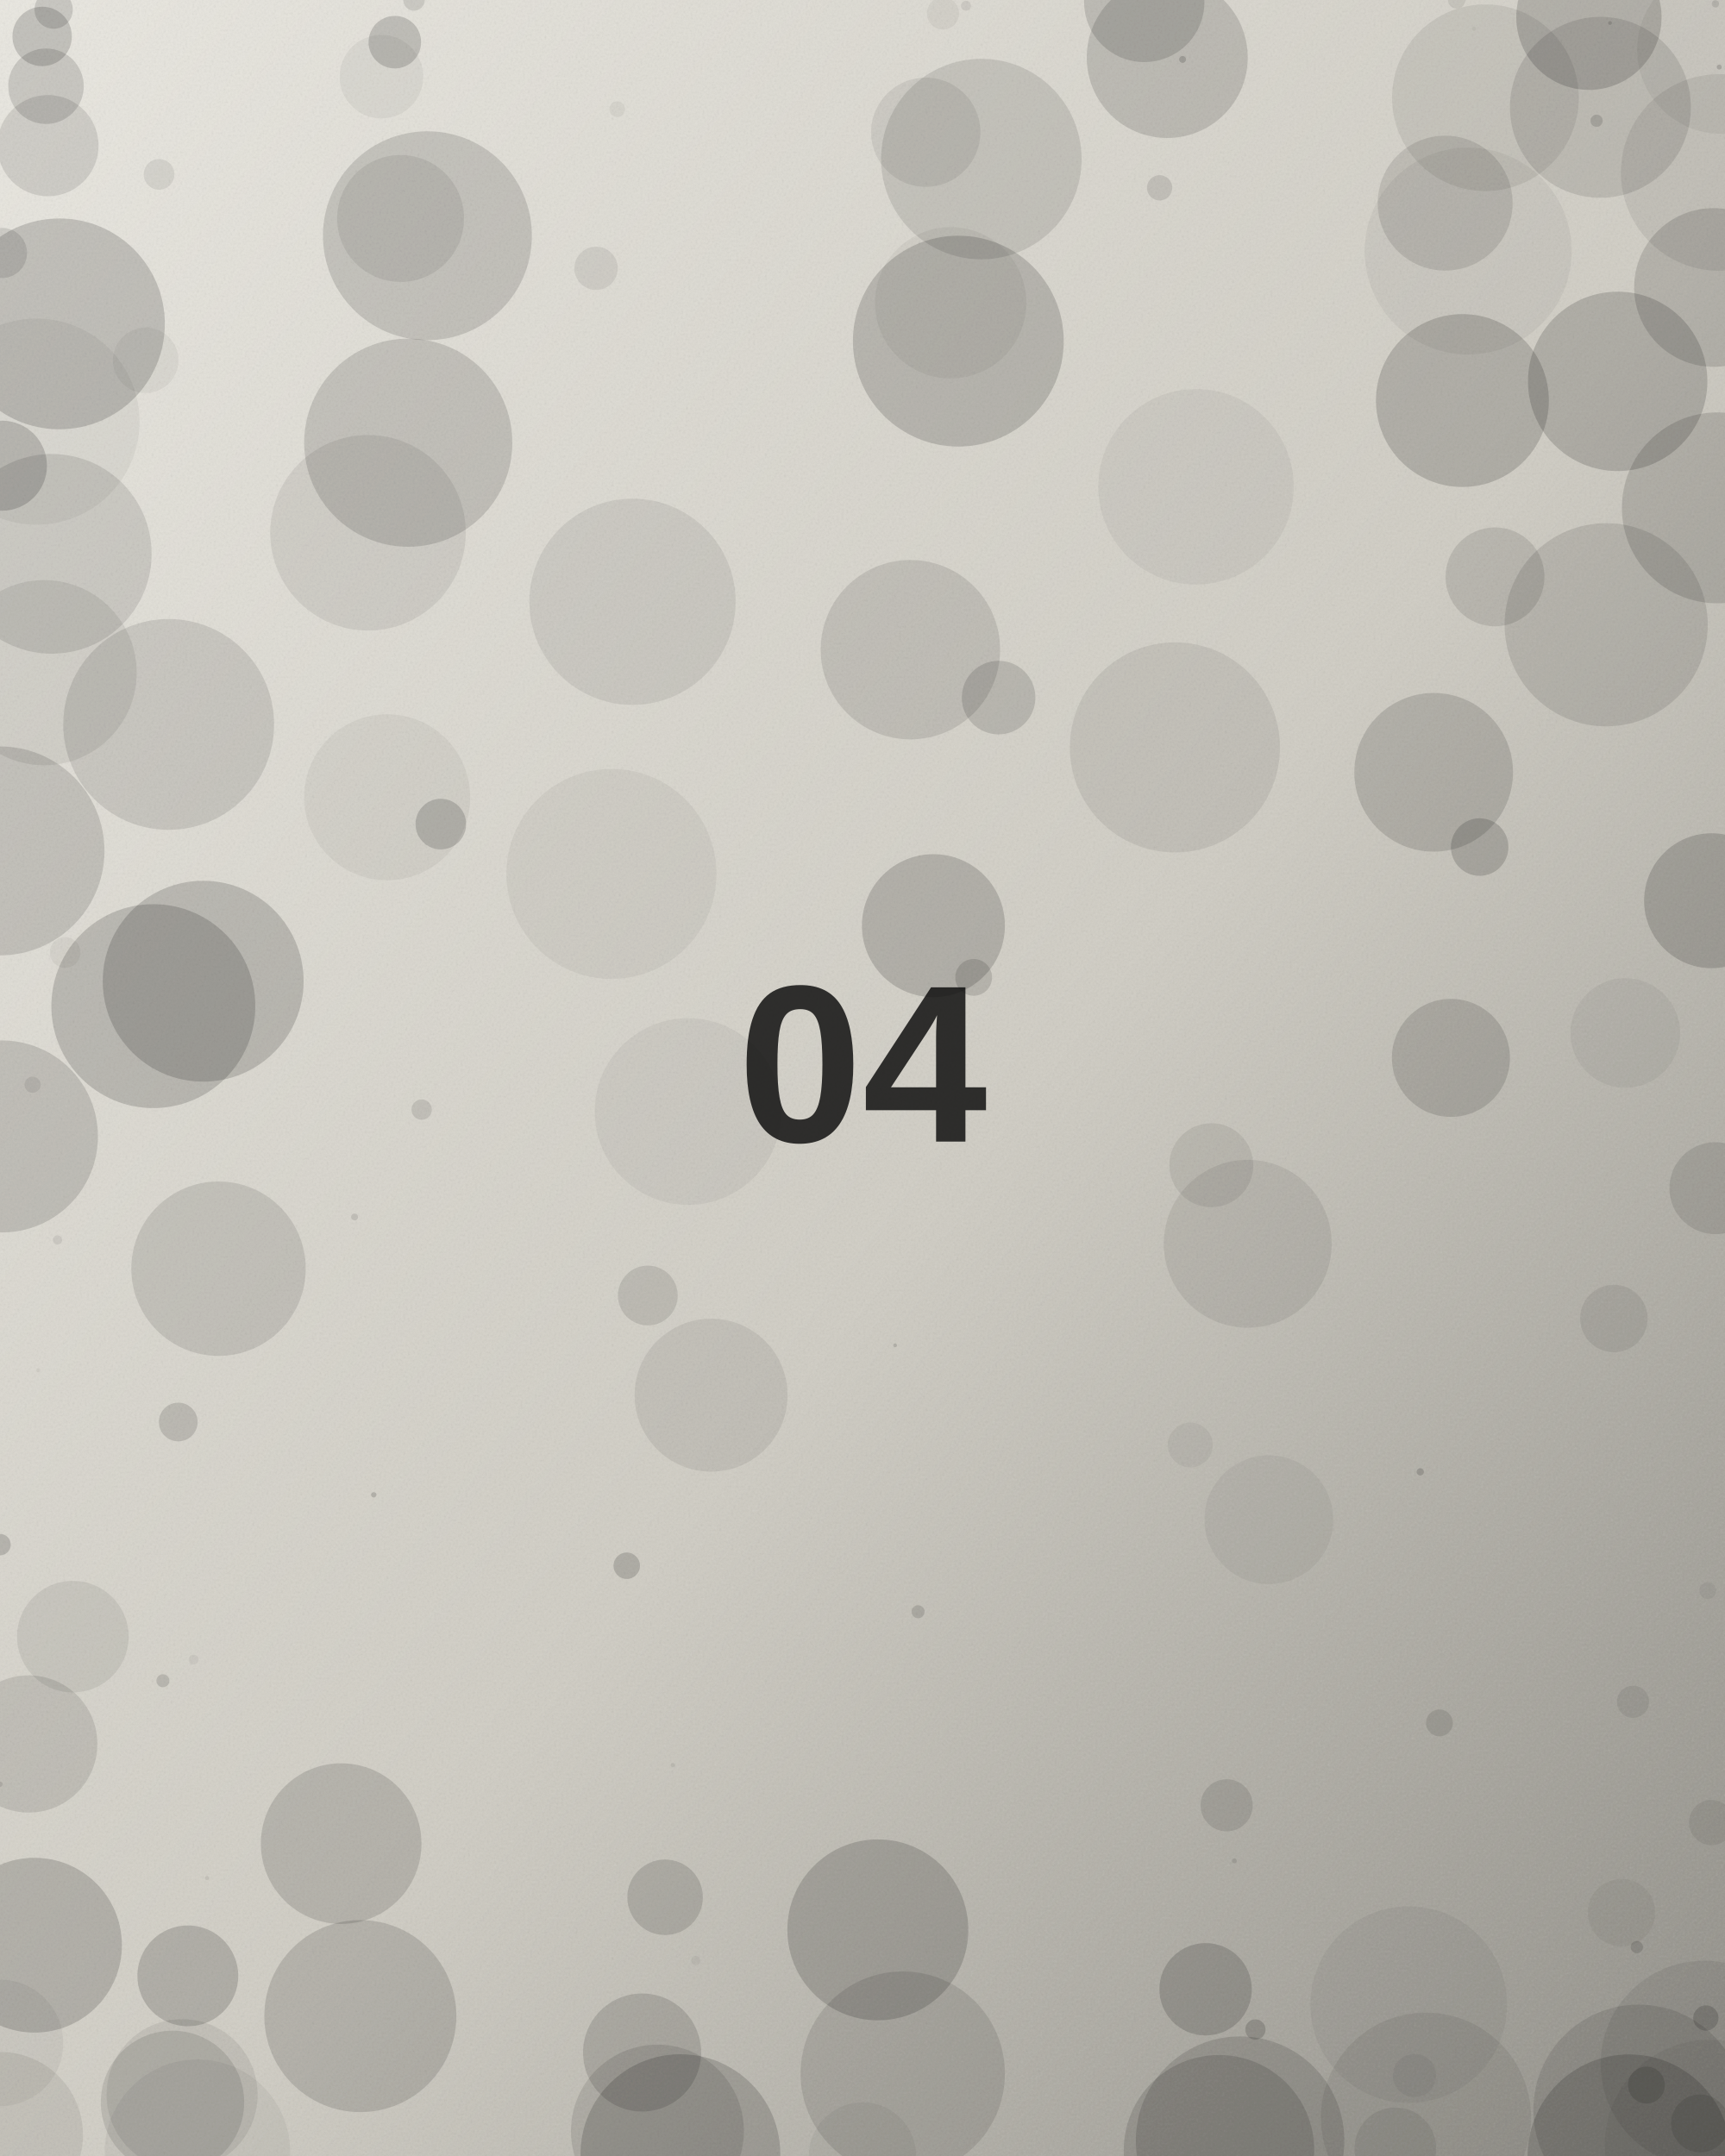
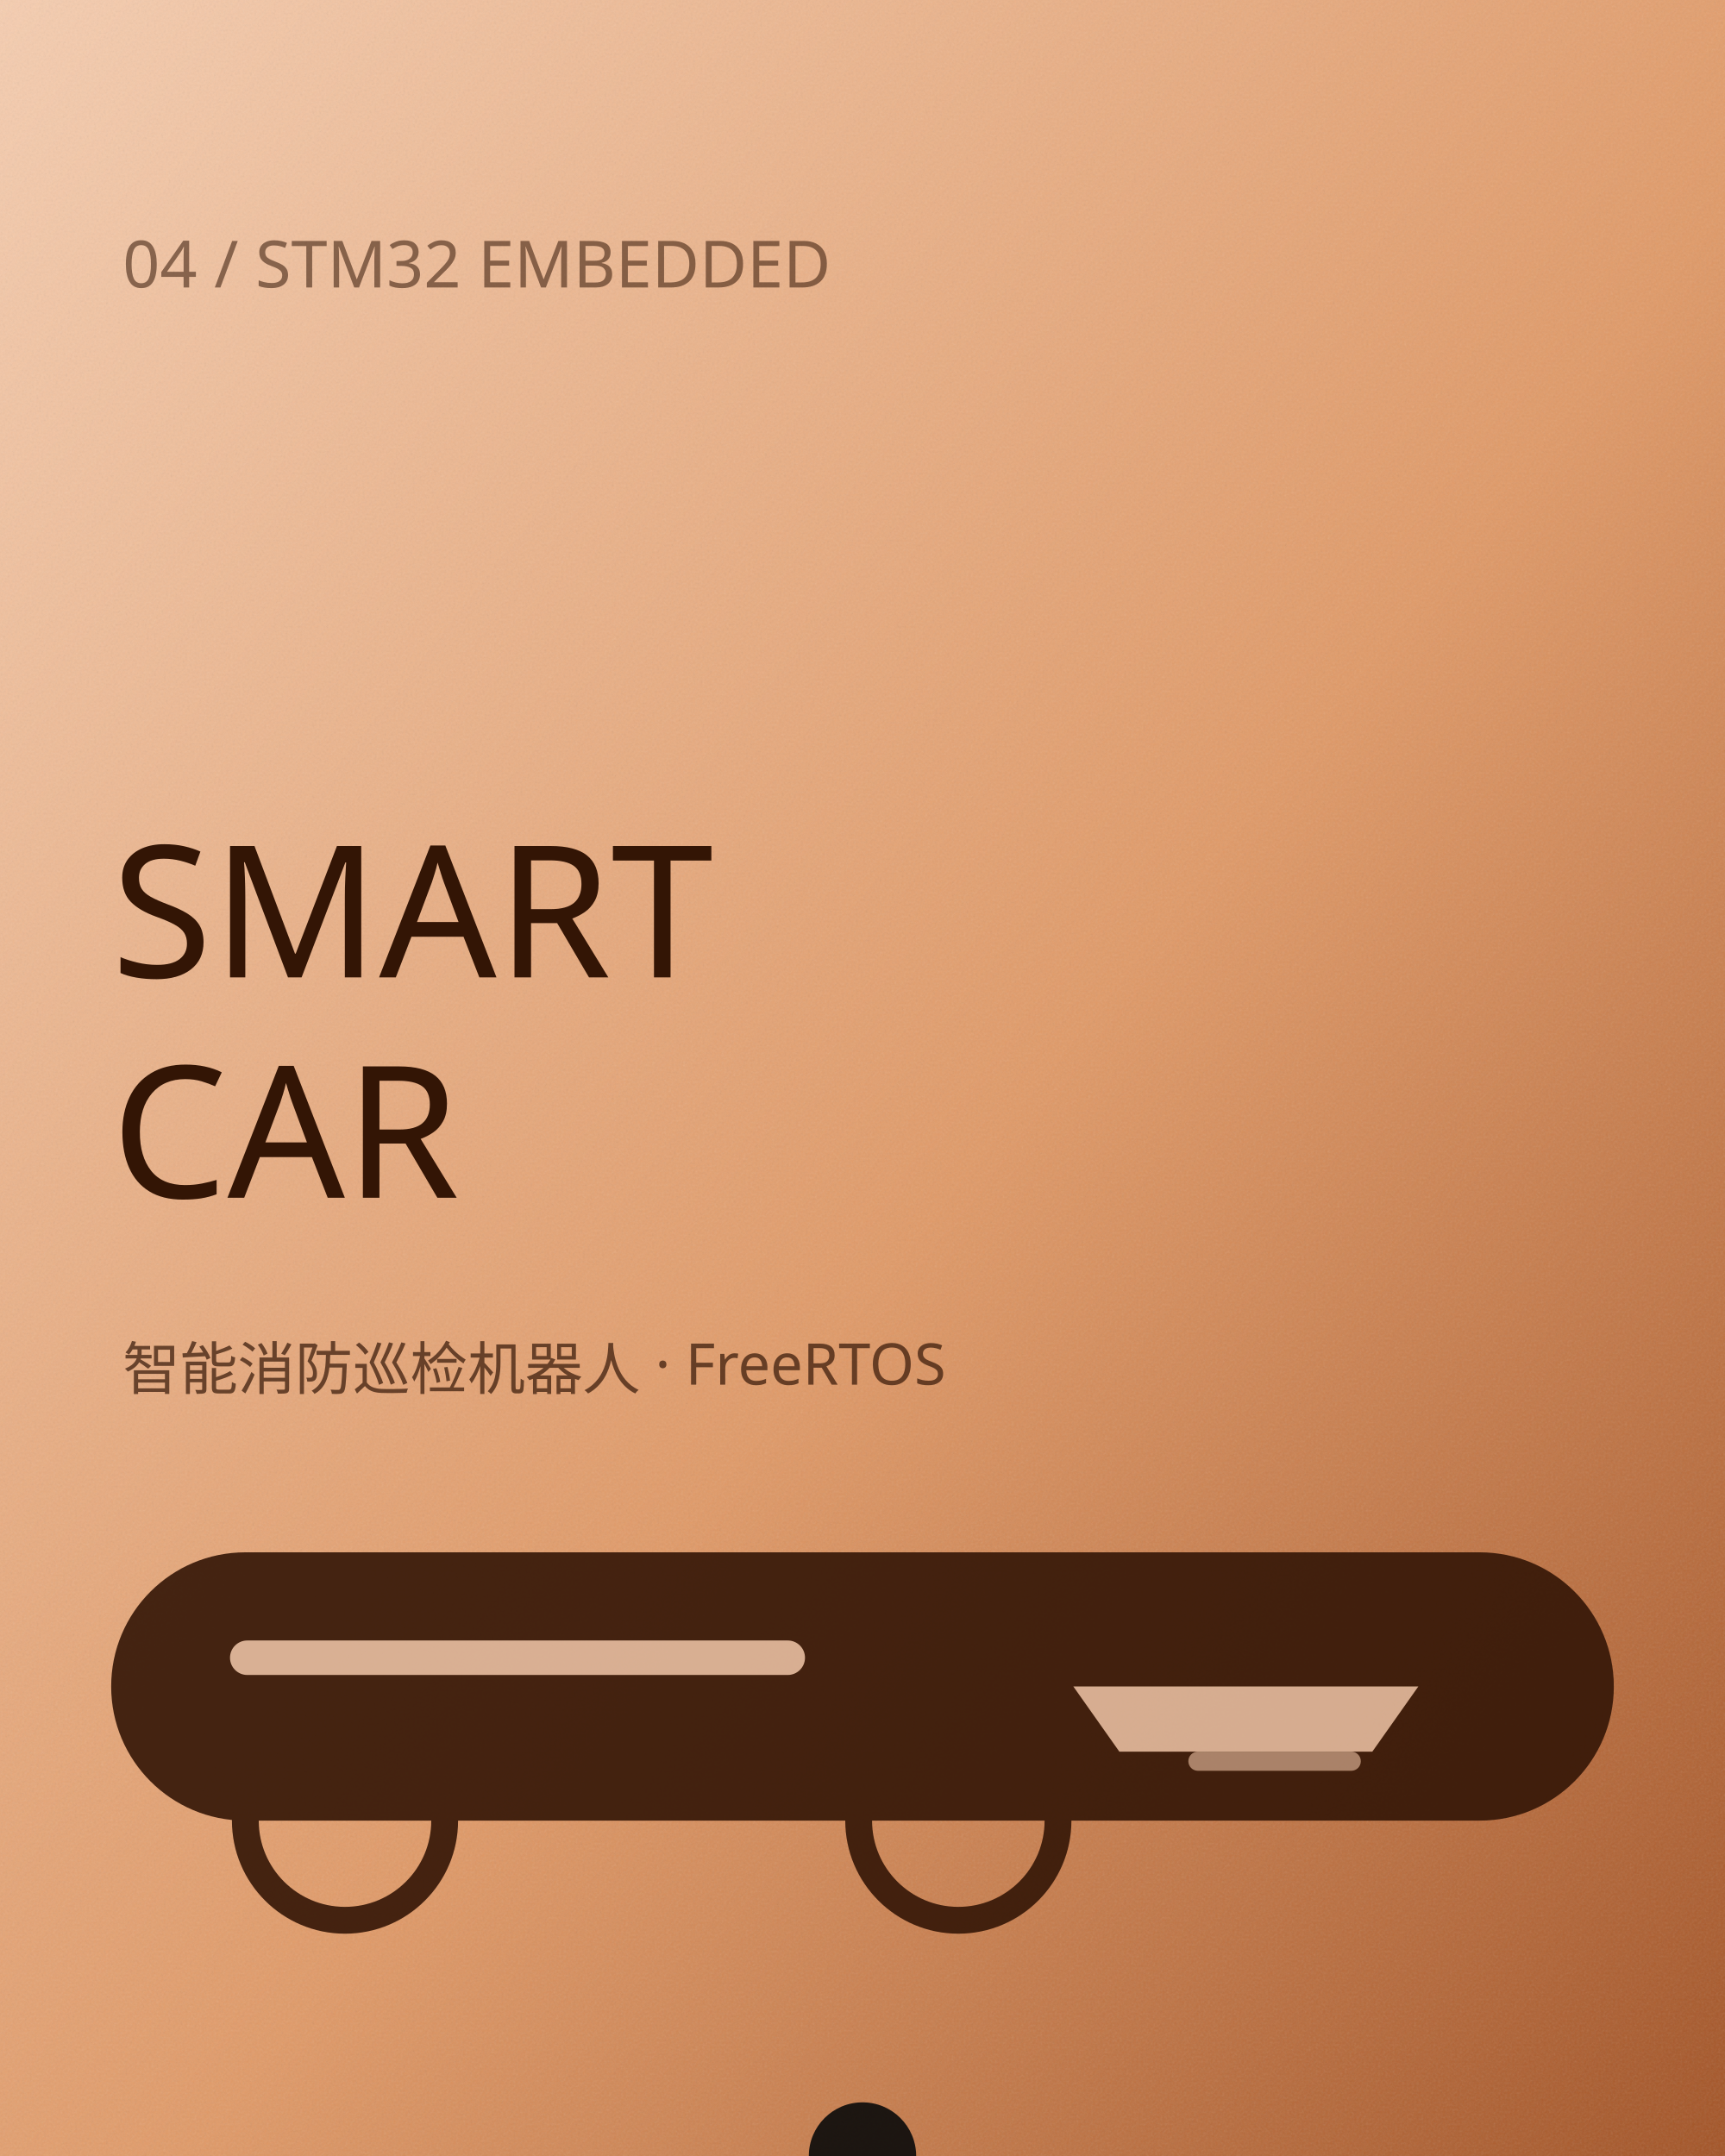
<svg xmlns="http://www.w3.org/2000/svg" width="900" height="1125" viewBox="0 0 900 1125">
  <defs>
    <linearGradient id="g" x1="0" y1="0" x2="1" y2="1">
-       <stop offset="0" stop-color="#e9e7e0" />
-       <stop offset="0.55" stop-color="#cfccc3" />
-       <stop offset="1" stop-color="#8f8d86" />
+       <stop offset="0" stop-color="#f5cdb0" />
+       <stop offset="0.55" stop-color="#e09a68" />
+       <stop offset="1" stop-color="#a35427" />
    </linearGradient>
    <filter id="n">
      <feTurbulence type="fractalNoise" baseFrequency="0.8" numOctaves="4" />
      <feColorMatrix type="saturate" values="0" />
    </filter>
  </defs>
  <rect width="100%" height="100%" fill="url(#g)" />
-   <rect width="100%" height="100%" filter="url(#n)" opacity="0.16" />
-   <circle cx="450" cy="1125" r="28.0" fill="#0a0a0a" opacity="0.05" />
-   <circle cx="38" cy="854" r="29.1" fill="#0a0a0a" opacity="0.08" />
-   <circle cx="780" cy="301" r="25.8" fill="#0a0a0a" opacity="0.11" />
-   <circle cx="597" cy="1" r="31.4" fill="#0a0a0a" opacity="0.14" />
-   <circle cx="1" cy="243" r="23.5" fill="#0a0a0a" opacity="0.17" />
-   <circle cx="662" cy="793" r="33.6" fill="#0a0a0a" opacity="0.05" />
-   <circle cx="728" cy="1121" r="21.3" fill="#0a0a0a" opacity="0.08" />
-   <circle cx="15" cy="910" r="35.8" fill="#0a0a0a" opacity="0.11" />
-   <circle cx="521" cy="364" r="19.2" fill="#0a0a0a" opacity="0.14" />
-   <circle cx="829" cy="9" r="37.9" fill="#0a0a0a" opacity="0.17" />
-   <circle cx="76" cy="188" r="17.1" fill="#0a0a0a" opacity="0.05" />
-   <circle cx="371" cy="728" r="39.9" fill="#0a0a0a" opacity="0.08" />
-   <circle cx="887" cy="1108" r="15.1" fill="#0a0a0a" opacity="0.11" />
-   <circle cx="178" cy="962" r="41.9" fill="#0a0a0a" opacity="0.14" />
-   <circle cx="230" cy="430" r="13.2" fill="#0a0a0a" opacity="0.17" />
-   <circle cx="898" cy="26" r="43.8" fill="#0a0a0a" opacity="0.05" />
-   <circle cx="311" cy="140" r="11.3" fill="#0a0a0a" opacity="0.08" />
-   <circle cx="114" cy="662" r="45.5" fill="#0a0a0a" opacity="0.11" />
-   <circle cx="859" cy="1088" r="9.6" fill="#0a0a0a" opacity="0.14" />
-   <circle cx="458" cy="1007" r="47.2" fill="#0a0a0a" opacity="0.17" />
-   <circle cx="34" cy="497" r="8.0" fill="#0a0a0a" opacity="0.05" />
-   <circle cx="775" cy="51" r="48.7" fill="#0a0a0a" opacity="0.08" />
-   <circle cx="605" cy="98" r="6.6" fill="#0a0a0a" opacity="0.11" />
-   <circle cx="1" cy="593" r="50.1" fill="#0a0a0a" opacity="0.14" />
-   <circle cx="655" cy="1059" r="5.3" fill="#0a0a0a" opacity="0.17" />
-   <circle cx="735" cy="1046" r="51.3" fill="#0a0a0a" opacity="0.05" />
-   <circle cx="17" cy="566" r="4.2" fill="#0a0a0a" opacity="0.08" />
-   <circle cx="512" cy="83" r="52.3" fill="#0a0a0a" opacity="0.11" />
-   <circle cx="833" cy="63" r="3.2" fill="#0a0a0a" opacity="0.14" />
-   <circle cx="80" cy="525" r="53.2" fill="#0a0a0a" opacity="0.17" />
-   <circle cx="363" cy="1023" r="2.4" fill="#0a0a0a" opacity="0.05" />
-   <circle cx="889" cy="1077" r="53.9" fill="#0a0a0a" opacity="0.08" />
-   <circle cx="185" cy="635" r="1.8" fill="#0a0a0a" opacity="0.11" />
-   <circle cx="223" cy="123" r="54.5" fill="#0a0a0a" opacity="0.14" />
-   <circle cx="897" cy="35" r="1.3" fill="#0a0a0a" opacity="0.17" />
-   <circle cx="319" cy="456" r="54.8" fill="#0a0a0a" opacity="0.05" />
-   <circle cx="108" cy="980" r="1.1" fill="#0a0a0a" opacity="0.08" />
-   <circle cx="855" cy="1101" r="55.0" fill="#0a0a0a" opacity="0.11" />
-   <circle cx="467" cy="702" r="1.0" fill="#0a0a0a" opacity="0.14" />
-   <circle cx="31" cy="169" r="55.0" fill="#0a0a0a" opacity="0.17" />
-   <circle cx="769" cy="15" r="1.1" fill="#0a0a0a" opacity="0.05" />
-   <circle cx="613" cy="390" r="54.8" fill="#0a0a0a" opacity="0.08" />
-   <circle cx="0" cy="931" r="1.4" fill="#0a0a0a" opacity="0.11" />
-   <circle cx="647" cy="1117" r="54.4" fill="#0a0a0a" opacity="0.14" />
-   <circle cx="741" cy="768" r="1.9" fill="#0a0a0a" opacity="0.17" />
-   <circle cx="19" cy="220" r="53.8" fill="#0a0a0a" opacity="0.05" />
-   <circle cx="504" cy="3" r="2.6" fill="#0a0a0a" opacity="0.08" />
-   <circle cx="838" cy="326" r="53.0" fill="#0a0a0a" opacity="0.11" />
-   <circle cx="85" cy="877" r="3.4" fill="#0a0a0a" opacity="0.14" />
-   <circle cx="355" cy="1124" r="52.1" fill="#0a0a0a" opacity="0.17" />
-   <circle cx="891" cy="830" r="4.4" fill="#0a0a0a" opacity="0.05" />
-   <circle cx="192" cy="278" r="51.0" fill="#0a0a0a" opacity="0.08" />
-   <circle cx="216" cy="0" r="5.6" fill="#0a0a0a" opacity="0.11" />
-   <circle cx="896" cy="265" r="49.8" fill="#0a0a0a" opacity="0.14" />
-   <circle cx="327" cy="817" r="6.9" fill="#0a0a0a" opacity="0.17" />
-   <circle cx="103" cy="1123" r="48.4" fill="#0a0a0a" opacity="0.05" />
-   <circle cx="852" cy="888" r="8.4" fill="#0a0a0a" opacity="0.08" />
-   <circle cx="475" cy="339" r="46.8" fill="#0a0a0a" opacity="0.11" />
-   <circle cx="28" cy="5" r="10.0" fill="#0a0a0a" opacity="0.14" />
-   <circle cx="763" cy="209" r="45.1" fill="#0a0a0a" opacity="0.17" />
-   <circle cx="621" cy="754" r="11.7" fill="#0a0a0a" opacity="0.05" />
-   <circle cx="0" cy="1114" r="43.3" fill="#0a0a0a" opacity="0.08" />
-   <circle cx="640" cy="942" r="13.6" fill="#0a0a0a" opacity="0.11" />
-   <circle cx="748" cy="403" r="41.4" fill="#0a0a0a" opacity="0.14" />
-   <circle cx="22" cy="19" r="15.5" fill="#0a0a0a" opacity="0.17" />
-   <circle cx="496" cy="158" r="39.5" fill="#0a0a0a" opacity="0.05" />
-   <circle cx="842" cy="688" r="17.6" fill="#0a0a0a" opacity="0.08" />
-   <circle cx="90" cy="1097" r="37.4" fill="#0a0a0a" opacity="0.11" />
-   <circle cx="347" cy="990" r="19.7" fill="#0a0a0a" opacity="0.14" />
-   <circle cx="893" cy="470" r="35.2" fill="#0a0a0a" opacity="0.17" />
-   <circle cx="199" cy="40" r="21.8" fill="#0a0a0a" opacity="0.05" />
-   <circle cx="209" cy="114" r="33.1" fill="#0a0a0a" opacity="0.08" />
-   <circle cx="895" cy="620" r="24.0" fill="#0a0a0a" opacity="0.11" />
-   <circle cx="335" cy="1071" r="30.8" fill="#0a0a0a" opacity="0.14" />
-   <circle cx="98" cy="1031" r="26.3" fill="#0a0a0a" opacity="0.17" />
-   <circle cx="848" cy="539" r="28.6" fill="#0a0a0a" opacity="0.05" />
-   <circle cx="483" cy="69" r="28.5" fill="#0a0a0a" opacity="0.08" />
-   <circle cx="25" cy="76" r="26.4" fill="#0a0a0a" opacity="0.11" />
-   <circle cx="757" cy="552" r="30.8" fill="#0a0a0a" opacity="0.14" />
-   <circle cx="629" cy="1038" r="24.1" fill="#0a0a0a" opacity="0.17" />
-   <circle cx="0" cy="1066" r="33.0" fill="#0a0a0a" opacity="0.05" />
-   <circle cx="632" cy="608" r="21.9" fill="#0a0a0a" opacity="0.08" />
-   <circle cx="754" cy="106" r="35.2" fill="#0a0a0a" opacity="0.11" />
-   <circle cx="24" cy="45" r="19.7" fill="#0a0a0a" opacity="0.14" />
-   <circle cx="487" cy="483" r="37.3" fill="#0a0a0a" opacity="0.17" />
-   <circle cx="846" cy="998" r="17.6" fill="#0a0a0a" opacity="0.05" />
-   <circle cx="95" cy="1093" r="39.4" fill="#0a0a0a" opacity="0.08" />
-   <circle cx="338" cy="676" r="15.6" fill="#0a0a0a" opacity="0.11" />
-   <circle cx="894" cy="150" r="41.4" fill="#0a0a0a" opacity="0.14" />
-   <circle cx="206" cy="22" r="13.7" fill="#0a0a0a" opacity="0.17" />
-   <circle cx="202" cy="416" r="43.3" fill="#0a0a0a" opacity="0.05" />
-   <circle cx="893" cy="951" r="11.8" fill="#0a0a0a" opacity="0.08" />
-   <circle cx="343" cy="1112" r="45.1" fill="#0a0a0a" opacity="0.11" />
-   <circle cx="93" cy="742" r="10.1" fill="#0a0a0a" opacity="0.14" />
-   <circle cx="844" cy="199" r="46.8" fill="#0a0a0a" opacity="0.17" />
-   <circle cx="492" cy="7" r="8.4" fill="#0a0a0a" opacity="0.05" />
-   <circle cx="23" cy="351" r="48.3" fill="#0a0a0a" opacity="0.08" />
-   <circle cx="751" cy="899" r="7.0" fill="#0a0a0a" opacity="0.11" />
-   <circle cx="636" cy="1122" r="49.7" fill="#0a0a0a" opacity="0.14" />
-   <circle cx="0" cy="806" r="5.6" fill="#0a0a0a" opacity="0.17" />
-   <circle cx="624" cy="254" r="51.0" fill="#0a0a0a" opacity="0.05" />
-   <circle cx="760" cy="0" r="4.5" fill="#0a0a0a" opacity="0.08" />
-   <circle cx="27" cy="289" r="52.1" fill="#0a0a0a" opacity="0.11" />
-   <circle cx="479" cy="841" r="3.4" fill="#0a0a0a" opacity="0.14" />
-   <circle cx="850" cy="1125" r="53.0" fill="#0a0a0a" opacity="0.17" />
-   <circle cx="101" cy="866" r="2.6" fill="#0a0a0a" opacity="0.05" />
-   <circle cx="330" cy="314" r="53.8" fill="#0a0a0a" opacity="0.08" />
-   <circle cx="895" cy="2" r="1.9" fill="#0a0a0a" opacity="0.11" />
-   <circle cx="213" cy="231" r="54.3" fill="#0a0a0a" opacity="0.14" />
-   <circle cx="195" cy="780" r="1.4" fill="#0a0a0a" opacity="0.17" />
-   <circle cx="892" cy="1119" r="54.7" fill="#0a0a0a" opacity="0.05" />
-   <circle cx="351" cy="921" r="1.1" fill="#0a0a0a" opacity="0.08" />
-   <circle cx="88" cy="378" r="55.0" fill="#0a0a0a" opacity="0.11" />
-   <circle cx="840" cy="12" r="1.0" fill="#0a0a0a" opacity="0.14" />
-   <circle cx="500" cy="178" r="55.0" fill="#0a0a0a" opacity="0.17" />
-   <circle cx="20" cy="715" r="1.1" fill="#0a0a0a" opacity="0.05" />
-   <circle cx="744" cy="1105" r="54.8" fill="#0a0a0a" opacity="0.08" />
-   <circle cx="644" cy="971" r="1.3" fill="#0a0a0a" opacity="0.11" />
-   <circle cx="0" cy="444" r="54.5" fill="#0a0a0a" opacity="0.14" />
-   <circle cx="617" cy="31" r="1.8" fill="#0a0a0a" opacity="0.17" />
-   <circle cx="766" cy="131" r="54.0" fill="#0a0a0a" opacity="0.05" />
-   <circle cx="30" cy="647" r="2.4" fill="#0a0a0a" opacity="0.08" />
-   <circle cx="471" cy="1082" r="53.3" fill="#0a0a0a" opacity="0.11" />
-   <circle cx="854" cy="1016" r="3.2" fill="#0a0a0a" opacity="0.14" />
-   <circle cx="106" cy="512" r="52.4" fill="#0a0a0a" opacity="0.17" />
-   <circle cx="322" cy="57" r="4.1" fill="#0a0a0a" opacity="0.05" />
-   <circle cx="897" cy="90" r="51.3" fill="#0a0a0a" opacity="0.08" />
-   <circle cx="220" cy="579" r="5.3" fill="#0a0a0a" opacity="0.11" />
-   <circle cx="188" cy="1052" r="50.1" fill="#0a0a0a" opacity="0.14" />
-   <circle cx="890" cy="1053" r="6.6" fill="#0a0a0a" opacity="0.17" />
-   <circle cx="359" cy="580" r="48.7" fill="#0a0a0a" opacity="0.05" />
-   <circle cx="83" cy="91" r="8.0" fill="#0a0a0a" opacity="0.08" />
-   <circle cx="835" cy="56" r="47.2" fill="#0a0a0a" opacity="0.11" />
-   <circle cx="508" cy="510" r="9.6" fill="#0a0a0a" opacity="0.14" />
-   <circle cx="18" cy="1015" r="45.6" fill="#0a0a0a" opacity="0.17" />
-   <circle cx="738" cy="1083" r="11.3" fill="#0a0a0a" opacity="0.05" />
-   <circle cx="651" cy="649" r="43.8" fill="#0a0a0a" opacity="0.08" />
-   <circle cx="1" cy="132" r="13.1" fill="#0a0a0a" opacity="0.11" />
-   <circle cx="609" cy="30" r="42.0" fill="#0a0a0a" opacity="0.14" />
-   <circle cx="772" cy="442" r="15.0" fill="#0a0a0a" opacity="0.17" />
-   <text x="450" y="562.5" font-family="Arial Black,Arial" font-size="117" font-weight="900" fill="#0a0a0a" text-anchor="middle" dominant-baseline="middle" opacity="0.82">04</text>
+   <rect width="100%" height="100%" filter="url(#n)" opacity="0.14" />
+   <g fill="#331505" font-family="'Archivo Black','Arial Black',sans-serif">
+     <text x="64" y="150" font-size="34" opacity="0.55">04 / STM32 EMBEDDED</text>
+     <text x="58" y="510" font-size="96">SMART</text>
+     <text x="58" y="625" font-size="96">CAR</text>
+     <text x="64" y="725" font-size="30" font-family="sans-serif" opacity="0.7">智能消防巡检机器人 · FreeRTOS</text>
+   </g>
+   <g opacity="0.9">
+     <rect x="58" y="810" width="784" height="140" rx="70" fill="#331505" />
+     <circle cx="180" cy="950" r="52" fill="none" stroke="#331505" stroke-width="14" />
+     <circle cx="500" cy="950" r="52" fill="none" stroke="#331505" stroke-width="14" />
+     <rect x="120" y="856" width="300" height="18" rx="9" fill="#f5cdb0" opacity="0.85" />
+     <path d="M560 880 h180 l-24 34 h-132 Z" fill="#f5cdb0" opacity="0.85" />
+     <rect x="620" y="914" width="90" height="10" rx="5" fill="#f5cdb0" opacity="0.6" />
+   </g>
+   <circle cx="450" cy="1125" r="28" fill="#0a0a0a" opacity="0.9" />
</svg>
